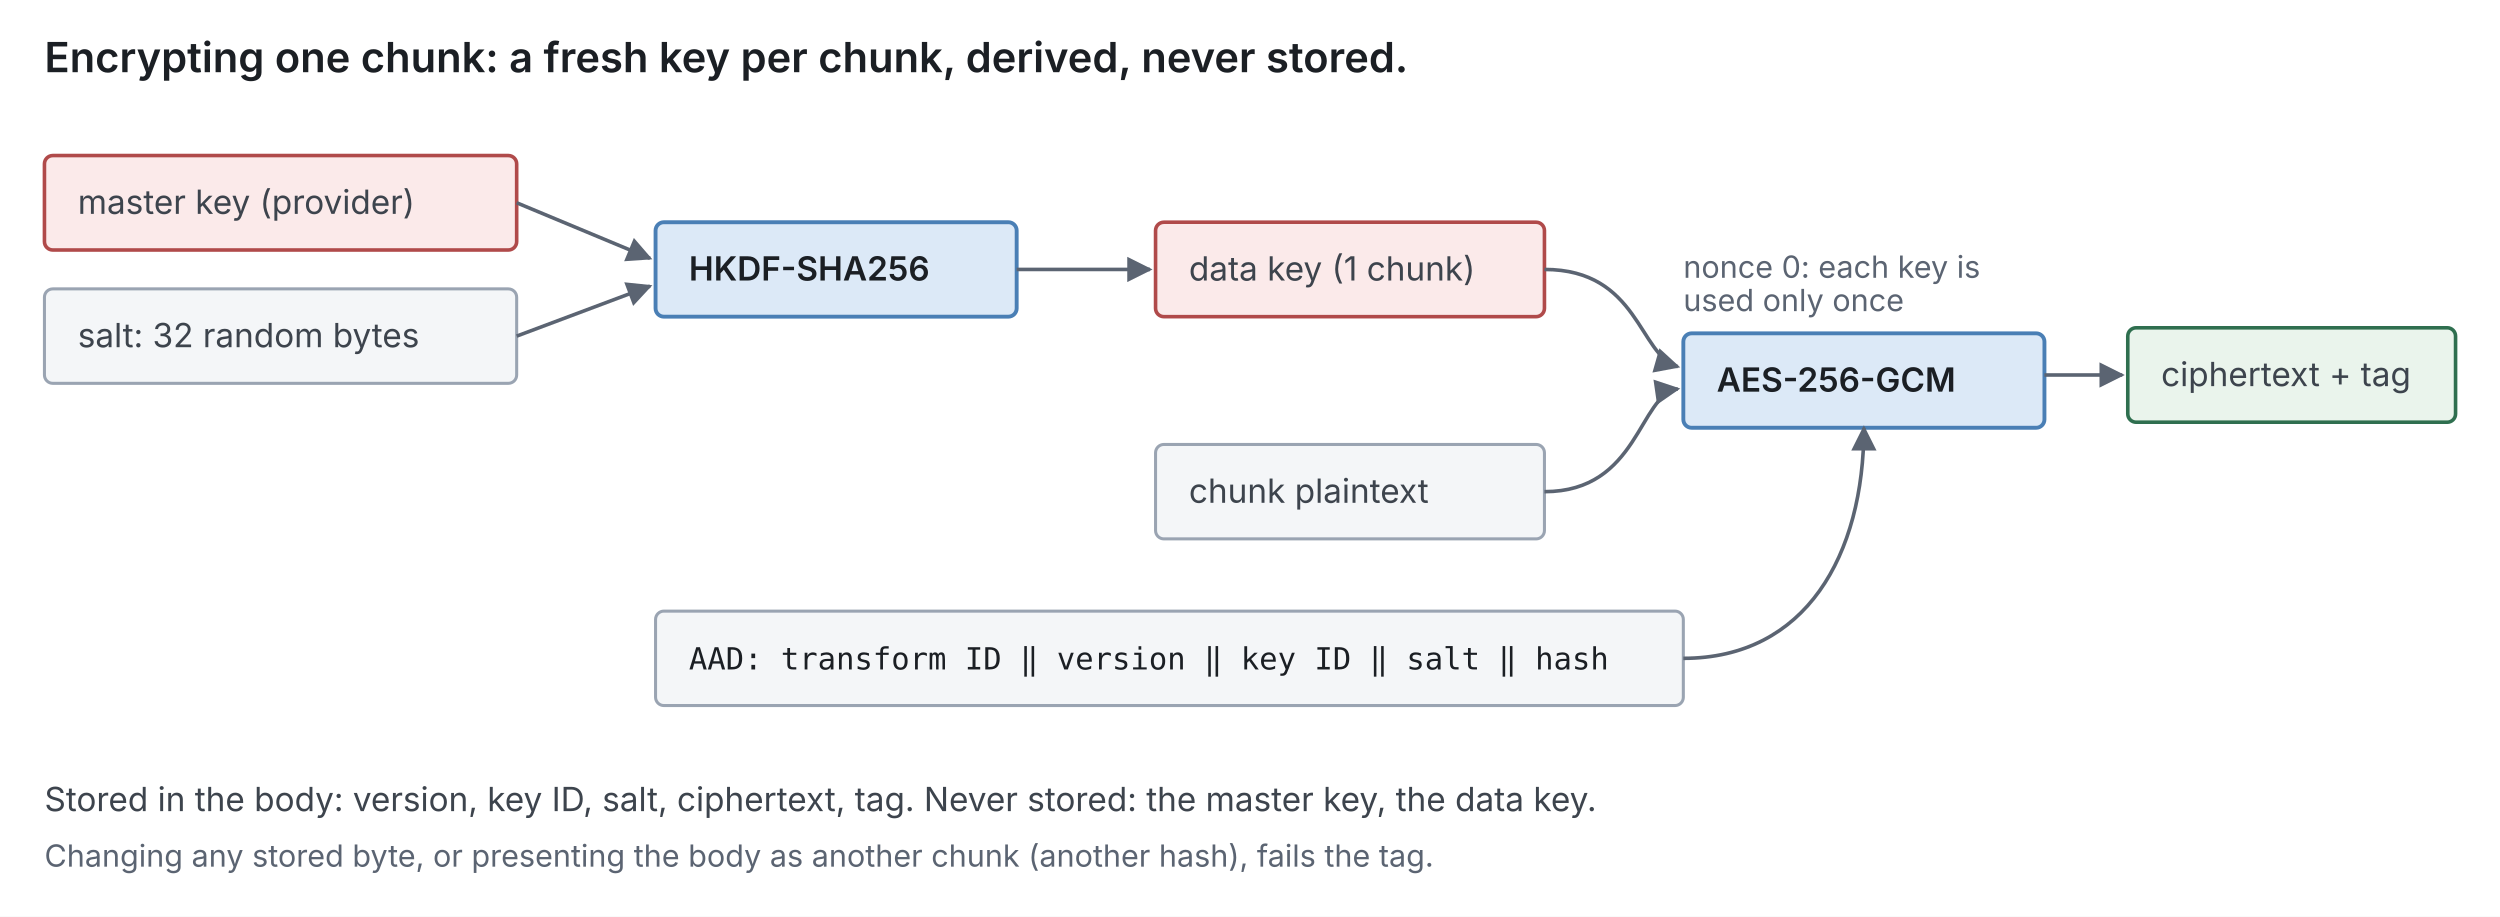
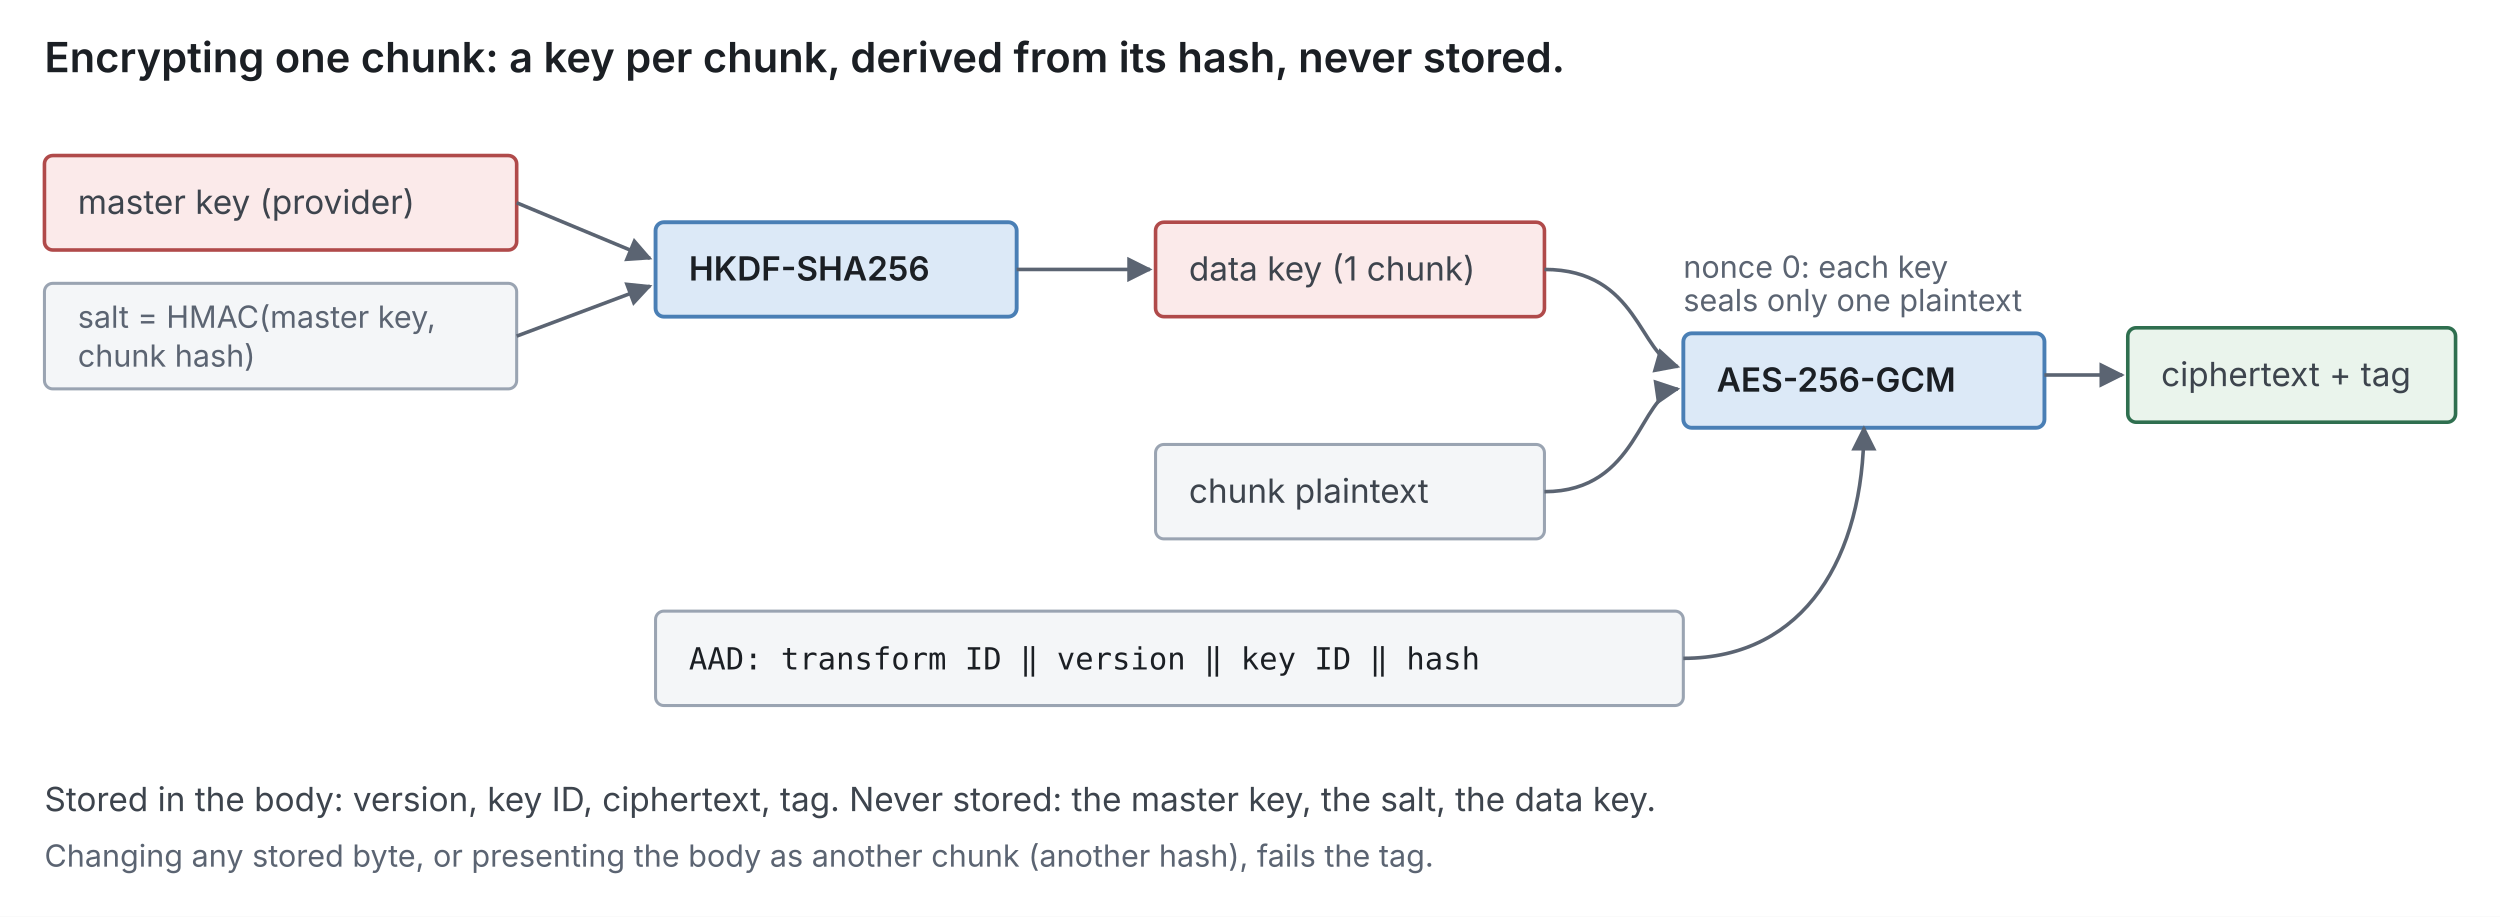
<svg xmlns="http://www.w3.org/2000/svg" viewBox="0 0 900 330" width="900" height="330" font-family="system-ui,-apple-system,Segoe UI,sans-serif">
  <defs>
    <style>
      .t  { font-size: 15px; font-weight: 600; fill: #1b1f24 }
      .h  { font-size: 12px; font-weight: 600; fill: #1b1f24 }
      .l  { font-size: 12px; fill: #3d444d }
      .s  { font-size: 11px; fill: #5b6472 }
      .m  { font-family: ui-monospace,SFMono-Regular,Menlo,monospace; font-size: 11px; fill: #1b1f24 }
      .sec { fill: #fbeaea; stroke: #b04a4a; stroke-width: 1.3 }
      .st  { fill: #f4f6f8; stroke: #9aa4b2; stroke-width: 1.1 }
      .op  { fill: #dce9f7; stroke: #4a7fb5; stroke-width: 1.4 }
      .out { fill: #eaf4ec; stroke: #2f6f4f; stroke-width: 1.3 }
      .arr { stroke: #5b6472; stroke-width: 1.3; fill: none }
    </style>
    <marker id="a" viewBox="0 0 10 10" refX="9" refY="5" markerWidth="7" markerHeight="7" orient="auto">
      <path d="M0,0 L10,5 L0,10 z" fill="#5b6472" />
    </marker>
  </defs>
  <rect width="900" height="330" fill="#ffffff" />
-   <text x="16" y="26" class="t">Encrypting one chunk: a fresh key per chunk, derived, never stored.</text>
+   <text x="16" y="26" class="t">Encrypting one chunk: a key per chunk, derived from its hash, never stored.</text>
  <rect x="16" y="56" width="170" height="34" rx="3" class="sec" />
  <text x="28" y="77" class="l">master key (provider)</text>
-   <rect x="16" y="104" width="170" height="34" rx="3" class="st" />
-   <text x="28" y="125" class="l">salt: 32 random bytes</text>
+   <rect x="16" y="102" width="170" height="38" rx="3" class="st" />
+   <text x="28" y="118" class="s">salt = HMAC(master key,</text>
+   <text x="28" y="132" class="s">chunk hash)</text>
  <rect x="236" y="80" width="130" height="34" rx="3" class="op" />
  <text x="248" y="101" class="h">HKDF-SHA256</text>
  <rect x="416" y="80" width="140" height="34" rx="3" class="sec" />
  <text x="428" y="101" class="l">data key (1 chunk)</text>
  <path d="M186,73 L234,93" class="arr" marker-end="url(#a)" />
  <path d="M186,121 L234,103" class="arr" marker-end="url(#a)" />
  <path d="M366,97 L414,97" class="arr" marker-end="url(#a)" />
  <rect x="416" y="160" width="140" height="34" rx="3" class="st" />
  <text x="428" y="181" class="l">chunk plaintext</text>
  <rect x="606" y="120" width="130" height="34" rx="3" class="op" />
  <text x="618" y="141" class="h">AES-256-GCM</text>
-   <text x="606" y="100" class="s">nonce 0: each key is</text>
-   <text x="606" y="112" class="s">used only once</text>
+   <text x="606" y="100" class="s">nonce 0: each key</text>
+   <text x="606" y="112" class="s">seals only one plaintext</text>
  <path d="M556,97 C590,97 590,128 604,132" class="arr" marker-end="url(#a)" />
  <path d="M556,177 C590,177 590,142 604,140" class="arr" marker-end="url(#a)" />
  <rect x="236" y="220" width="370" height="34" rx="3" class="st" />
-   <text x="248" y="241" class="m">AAD: transform ID ‖ version ‖ key ID ‖ salt ‖ hash</text>
+   <text x="248" y="241" class="m">AAD: transform ID ‖ version ‖ key ID ‖ hash</text>
  <path d="M606,237 C650,237 671,200 671,154" class="arr" marker-end="url(#a)" />
  <rect x="766" y="118" width="118" height="34" rx="3" class="out" />
  <text x="778" y="139" class="l">ciphertext + tag</text>
  <path d="M736,135 L764,135" class="arr" marker-end="url(#a)" />
-   <text x="16" y="292" class="l">Stored in the body: version, key ID, salt, ciphertext, tag. Never stored: the master key, the data key.</text>
+   <text x="16" y="292" class="l">Stored in the body: version, key ID, ciphertext, tag. Never stored: the master key, the salt, the data key.</text>
  <text x="16" y="312" class="s">Changing any stored byte, or presenting the body as another chunk (another hash), fails the tag.</text>
</svg>
